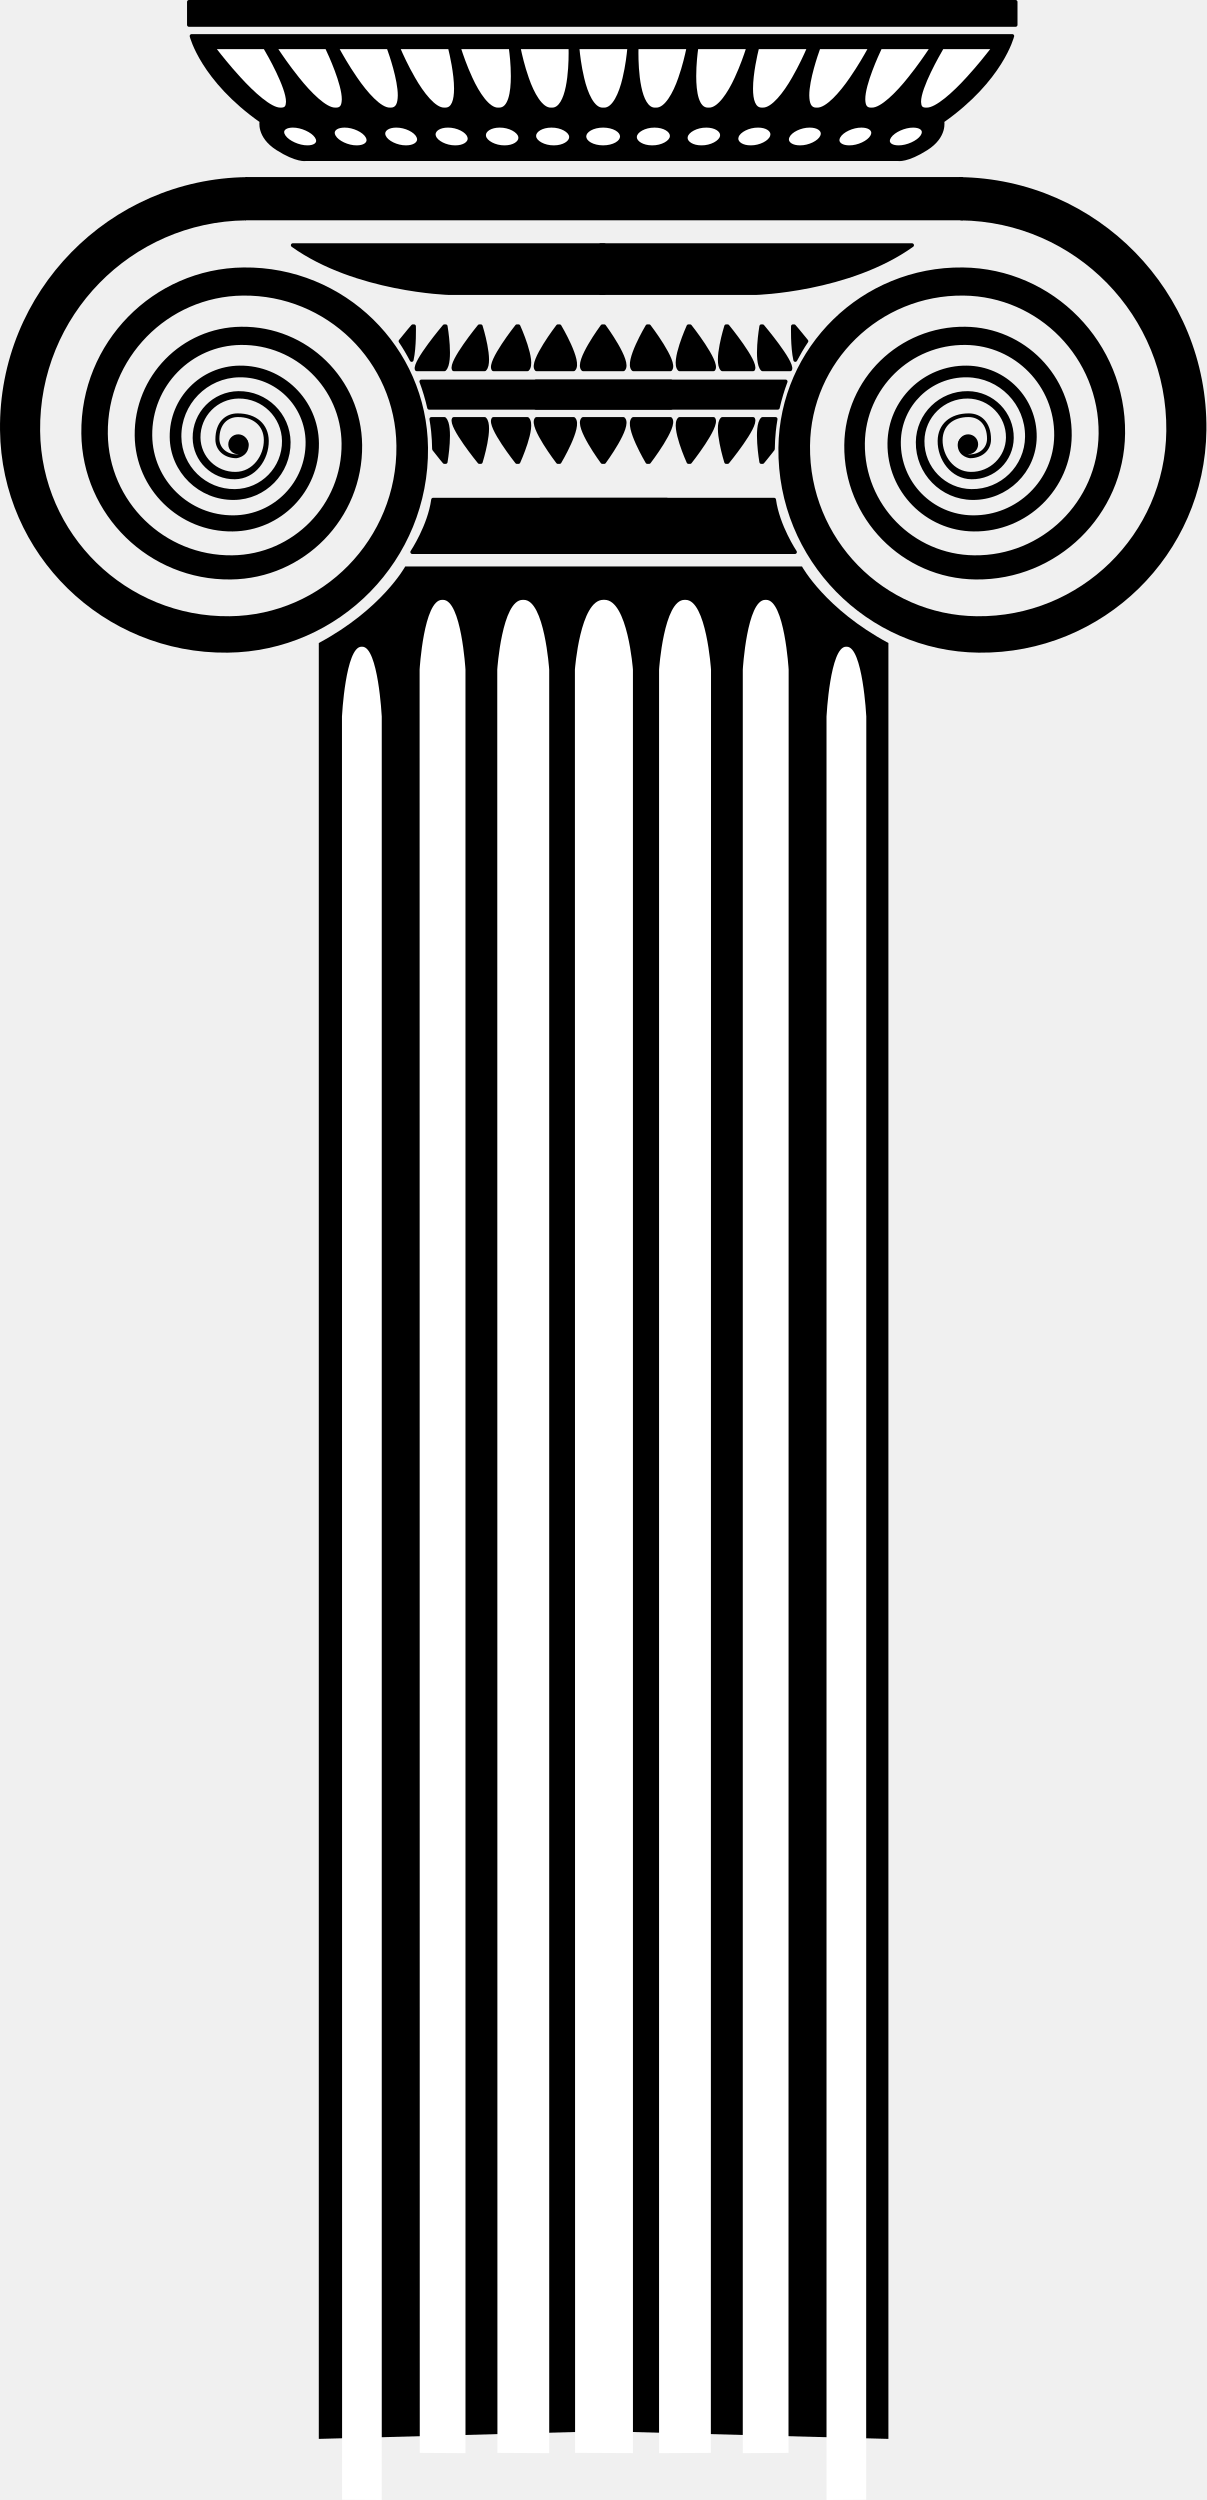
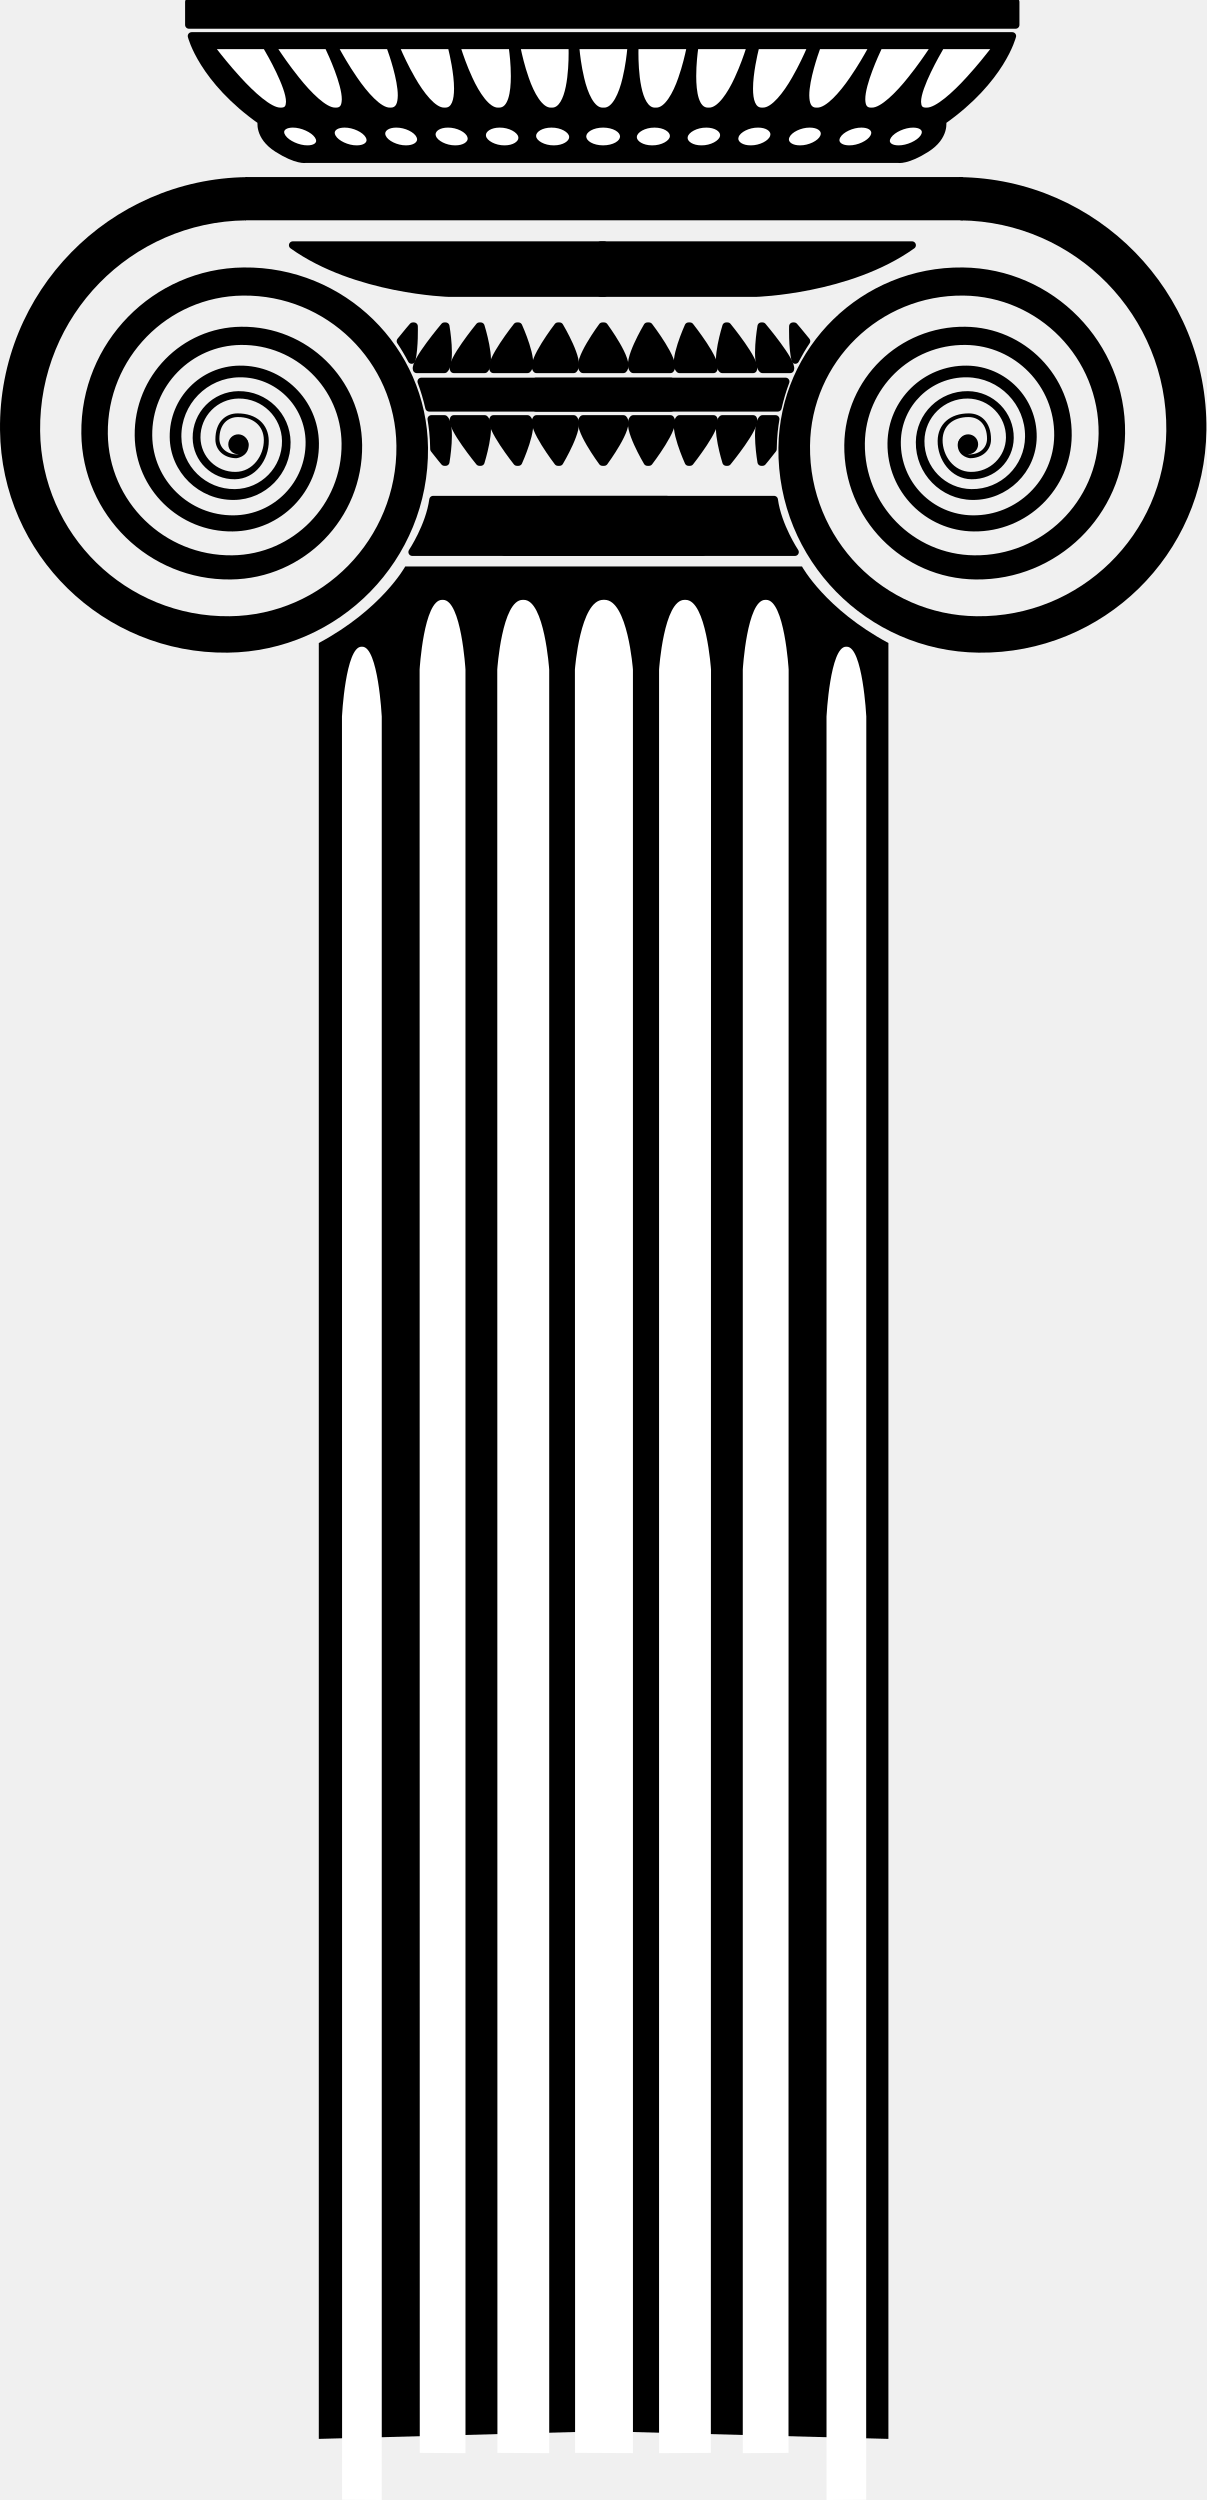
<svg xmlns="http://www.w3.org/2000/svg" enable-background="new 0 0 155.629 322.499" viewBox="0 0 155.629 322.499">
-   <path d="m24.377 0.25h106.63v2.958h-106.63z" stroke="#000" stroke-linecap="round" stroke-linejoin="round" stroke-miterlimit="2.613" stroke-width=".5" />
-   <path d="m130.58 4.649h-105.86s1.369 5.597 9.021 10.963c0 0-0.456 1.94 2.056 3.539s3.654 1.371 3.654 1.371h76.394s1.143 0.228 3.654-1.371 2.056-3.539 2.056-3.539c7.65-5.366 9.02-10.963 9.02-10.963z" stroke="#000" stroke-linecap="round" stroke-linejoin="round" stroke-miterlimit="2.613" stroke-width=".5" />
+   <path d="m24.377 0.25h106.63v2.958h-106.63z" stroke="#000" stroke-linecap="round" stroke-linejoin="round" strokeMiterlimit="2.613" strokeWidth=".5" />
+   <path d="m130.58 4.649h-105.86s1.369 5.597 9.021 10.963c0 0-0.456 1.94 2.056 3.539s3.654 1.371 3.654 1.371h76.394s1.143 0.228 3.654-1.371 2.056-3.539 2.056-3.539c7.65-5.366 9.02-10.963 9.02-10.963z" stroke="#000" stroke-linecap="round" stroke-linejoin="round" strokeMiterlimit="2.613" strokeWidth=".5" />
  <path d="m77.902,13.883c1.079.057 1.949-1.828 2.409-3.825 .378-1.566.548-3.135.602-3.718h-6.157c.054.583.224,2.152.602,3.718 .46,1.997 1.33,3.882 2.41,3.825h.134z" fill="#fff" />
  <path d="m68.211,10.036c.682,1.993 1.772,3.898 2.865,3.845h.136c.857.036 1.461-1.144 1.773-2.705 .316-1.538.368-3.342.368-4.321 0-.218-.002-.394-.005-.519h-6.154c.125.603.47,2.152 1.017,3.7z" fill="#fff" />
  <path d="m60.935,10.016c.907,1.993 2.219,3.913 3.324,3.867l.136-.003c.554.003.918-.419 1.175-1.204 .245-.771.329-1.828.329-2.859 0-1.513-.175-2.971-.243-3.478h-6.146c.199.619.714,2.149 1.425,3.677z" fill="#fff" />
  <path d="m53.531,9.999c1.127,1.991 2.665,3.926 3.782,3.882h.135c.418-.008.657-.213.854-.649 .188-.433.27-1.077.27-1.793 0-1.961-.578-4.445-.741-5.102h-6.134c.274.632.957,2.147 1.834,3.662z" fill="#fff" />
  <path d="m46.059,9.984c1.353,1.991 3.117,3.938 4.242,3.897h.136c.623-.003.86-.539.878-1.572 .003-2.02-1.117-5.256-1.378-5.971h-6.117c.353.643 1.2,2.144 2.239,3.646z" fill="#fff" />
  <path d="m38.549,9.97c1.578,1.994 3.567,3.948 4.701,3.911h.136c.519-.012.677-.319.706-1.063 .01-1.938-1.74-5.748-2.091-6.48h-6.093c.431.651 1.442,2.141 2.641,3.632z" fill="#fff" />
  <path d="m31.016,9.961c1.804,1.991 4.018,3.956 5.161,3.92h.136c.449-.023.547-.198.58-.743 .018-1.81-2.42-6.077-2.852-6.801h-6.066c.509.659 1.681,2.141 3.041,3.624z" fill="#fff" />
  <path d="m84.636,13.881c1.092.053 2.184-1.852 2.866-3.845 .546-1.548.892-3.096 1.017-3.699h-6.157c-.003.125-.005.301-.005.519 0,.981.051,2.783.368,4.321 .311,1.562.916,2.74 1.776,2.705h.135v-.001z" fill="#fff" />
  <path d="m89.812,9.818c0,1.031.083,2.088.329,2.859 .257.782.62,1.206 1.177,1.205h.136c1.104.047 2.417-1.873 3.323-3.866 .712-1.528 1.229-3.059 1.428-3.677h-6.146c-.07.507-.247,1.966-.247,3.479z" fill="#fff" />
  <path d="m97.14,11.438c-.003.716.078,1.362.268,1.793 .197.436.437.642.856.649h.134c1.117.044 2.654-1.89 3.783-3.883 .877-1.516 1.562-3.03 1.836-3.661h-6.135c-.16.656-.744,3.141-.742,5.102z" fill="#fff" />
  <path d="m104.396,12.308c.019,1.036.252,1.573.88,1.575h.135c1.125.04 2.89-1.907 4.242-3.9 1.038-1.502 1.888-3.002 2.239-3.644h-6.114c-.256.713-1.386,3.95-1.382,5.969z" fill="#fff" />
  <path d="m111.62,12.819c.027.743.184,1.051.707,1.063h.135c1.135.037 3.124-1.92 4.7-3.911 1.2-1.491 2.213-2.982 2.644-3.633h-6.093c-.345.735-2.105,4.542-2.093,6.481z" fill="#fff" />
  <path d="m118.816,13.14c.033.546.129.718.584.742h.135c1.143.036 3.359-1.928 5.16-3.921 1.36-1.482 2.533-2.964 3.044-3.623h-6.064c-.423.728-2.876,4.991-2.859,6.802z" fill="#fff" />
  <path d="m76.216,16.832c-.398.228-.595.511-.592.774s.193.547.592.776c.392.224.958.369 1.589.369s1.197-.146 1.59-.369c.397-.229.594-.512.591-.776s-.193-.546-.591-.774c-.393-.225-.962-.372-1.59-.372s-1.198.147-1.589.372z" fill="#fff" />
  <path d="m71.133,16.461c-1.199,0-1.974.562-1.976,1.052 0,.017.002.039.006.068 .028.548 1.044,1.184 2.286,1.172 1.193-.002 1.972-.566 1.974-1.056 0-.028 0-.049-.004-.065-.027-.549-1.044-1.185-2.286-1.171" fill="#fff" />
  <path d="m64.46,16.461c-1.115,0-1.777.503-1.778.957 0,.043.005.09.015.139 .104.576 1.19,1.208 2.396,1.196 1.111-.002 1.774-.509 1.779-.958-.002-.049-.006-.094-.016-.14-.102-.572-1.19-1.207-2.396-1.194" fill="#fff" />
  <path d="m57.789,16.461c-1.038,0-1.595.448-1.598.862 0,.062.012.133.04.211 .182.603 1.334,1.23 2.505,1.219 1.03-.002 1.594-.454 1.596-.863-.002-.067-.012-.137-.037-.212-.183-.6-1.337-1.23-2.506-1.217" fill="#fff" />
  <path d="m51.117,16.46c-.958.004-1.424.395-1.424.767 0,.083.019.178.07.286 .266.627 1.479,1.25 2.617,1.239 .955-.004 1.423-.396 1.426-.765-.003-.086-.021-.181-.071-.288-.267-.627-1.479-1.249-2.618-1.237" fill="#fff" />
  <path d="m44.447,16.46c-.886.008-1.268.345-1.268.67 0,.103.031.224.114.367 .356.648 1.626,1.268 2.73,1.256 .876-.006 1.262-.349 1.264-.672 0-.104-.031-.224-.112-.363-.353-.649-1.624-1.267-2.728-1.258" fill="#fff" />
  <path d="m40.621,17.732c-.449-.667-1.774-1.28-2.847-1.272-.808.01-1.118.299-1.12.579 0,.114.047.264.169.44 .448.668 1.772,1.282 2.846,1.273 .802-.008 1.114-.302 1.116-.58 0-.115-.043-.264-.164-.44" fill="#fff" />
  <path d="m84.442,16.461c-1.241-.012-2.26.623-2.287,1.177-.004.022-.006.042-.006.059 .002.491.777,1.054 1.978,1.056 1.241.012 2.258-.623 2.285-1.169 .002-.022.004-.043.004-.071-.004-.49-.78-1.05-1.974-1.052" fill="#fff" />
  <path d="m91.114,16.462c-1.206-.014-2.293.619-2.396,1.198-.012.047-.016.091-.018.134 .004.451.666.958 1.783.958 1.204.014 2.292-.619 2.393-1.192 .012-.047.016-.095.016-.142-.002-.454-.664-.956-1.778-.956" fill="#fff" />
  <path d="m97.786,16.461c-1.17-.012-2.322.615-2.506,1.219-.027.077-.04.146-.04.209 .003.412.562.863 1.6.863 1.168.012 2.322-.615 2.505-1.219 .026-.075.035-.146.038-.211-.003-.414-.565-.861-1.597-.861" fill="#fff" />
  <path d="m104.458,16.461c-1.138-.011-2.351.612-2.619,1.24-.05.106-.071.203-.071.286 .002.369.468.762 1.428.766 1.137.011 2.35-.612 2.616-1.238 .05-.106.069-.204.069-.29-.002-.371-.47-.76-1.423-.764" fill="#fff" />
  <path d="m111.129,16.461c-1.104-.01-2.374.608-2.731,1.258-.081.14-.113.261-.113.361 .002.324.386.666 1.267.672 1.104.012 2.374-.608 2.73-1.257 .08-.14.112-.262.112-.366-.002-.325-.387-.663-1.265-.668" fill="#fff" />
  <path d="m114.955,17.734c-.122.174-.168.324-.168.437 .002.281.311.572 1.12.582 1.07.01 2.397-.605 2.845-1.271 .12-.176.165-.326.165-.441-.001-.281-.314-.569-1.116-.579-1.071-.009-2.398.605-2.846,1.271" fill="#fff" />
  <path d="m30.877,56.152c0,0 1.145.156.988,1.248s-1.299,1.215-1.299,1.215c-1.303,0-2.264-.838-2.264-2.021 0-1.846 1.065-2.793 2.39-2.793 2.006,0 3.321,1.146 3.343,2.95 .022,2.004-1.415,4.101-3.643,4.124-2.475.029-4.502-1.953-4.531-4.428-.03-2.748 2.174-5.004 4.922-5.035 3.055-.033 5.559,2.415 5.594,5.469 .038,3.393-2.682,6.177-6.075,6.215-3.771.043-6.863-2.979-6.905-6.75-.047-4.189 3.311-7.625 7.5-7.674 4.655-.053 8.473,3.68 8.525,8.335 .059,5.172-4.086,9.413-9.26,9.472-5.748.066-10.46-4.539-10.525-10.288-.072-6.386 5.045-11.622 11.432-11.694 7.095-.082 12.913,5.606 12.994,12.701 .09,7.885-6.229,14.35-14.113,14.439-8.76.099-15.943-6.922-16.042-15.683-.11-9.733 7.69-17.713 17.423-17.824 10.815-.123 19.684,8.545 19.807,19.36 .137,12.016-9.494,21.868-21.512,22.005-13.352.151-24.299-10.549-24.451-23.9-.169-14.836 11.721-26.999 26.555-27.168l.172-5.579c-17.82.203-32.104,14.813-31.9,32.635 .182,16.038 13.332,28.893 29.371,28.71 14.436-.164 26.004-11.999 25.84-26.434-.147-12.991-10.8-23.403-23.791-23.256-11.691.134-21.062,9.719-20.93,21.411 .119,10.523 8.747,18.957 19.27,18.838 9.472-.107 17.062-7.873 16.954-17.344-.098-8.523-7.087-15.355-15.609-15.258-7.671.087-13.819,6.377-13.731,14.048 .078,6.905 5.738,12.438 12.643,12.358 6.215-.07 11.193-5.165 11.123-11.378-.063-5.593-4.648-10.075-10.24-10.012-5.033.058-9.066,4.185-9.01,9.217 .051,4.53 3.765,8.161 8.295,8.109 4.077-.046 7.344-3.39 7.298-7.466-.042-3.668-3.05-6.609-6.72-6.568-3.301.037-5.948,2.746-5.911,6.048 .034,2.972 2.47,5.354 5.442,5.319 2.676-.029 4.402-2.548 4.375-4.955-.025-2.167-1.605-3.543-4.015-3.543-1.591,0-2.87,1.137-2.87,3.354 0,1.422 1.154,2.429 2.718,2.429 0,0 1.374-.146 1.562-1.459s-1.189-1.499-1.189-1.499z" />
  <path d="m32.021 57.315a1.286 1.286 0 1 0 -2.572 0 1.286 1.286 0 1 0 2.572 0" />
  <path d="m124.752,56.152c0,0-1.145.156-.988,1.248s1.299,1.215 1.299,1.215c1.303,0 2.264-.838 2.264-2.021 0-1.846-1.065-2.793-2.39-2.793-2.006,0-3.321,1.146-3.343,2.95-.022,2.004 1.415,4.101 3.643,4.124 2.475.029 4.502-1.953 4.531-4.428 .03-2.748-2.174-5.004-4.922-5.035-3.055-.033-5.559,2.415-5.594,5.469-.038,3.393 2.682,6.177 6.075,6.215 3.771.043 6.863-2.979 6.905-6.75 .047-4.189-3.311-7.625-7.5-7.674-4.655-.053-8.473,3.68-8.525,8.335-.059,5.172 4.086,9.413 9.26,9.472 5.748.066 10.46-4.539 10.525-10.288 .072-6.386-5.045-11.622-11.432-11.694-7.095-.082-12.913,5.606-12.994,12.701-.09,7.885 6.229,14.35 14.113,14.439 8.76.099 15.943-6.922 16.042-15.683 .11-9.733-7.69-17.713-17.423-17.824-10.815-.123-19.684,8.545-19.807,19.36-.137,12.016 9.494,21.868 21.512,22.005 13.352.151 24.299-10.549 24.451-23.9 .168-14.836-11.723-26.999-26.557-27.168l-.172-5.579c17.82.203 32.104,14.813 31.9,32.635-.182,16.038-13.332,28.893-29.371,28.71-14.436-.164-26.004-11.999-25.84-26.434 .147-12.991 10.8-23.403 23.791-23.256 11.691.134 21.062,9.719 20.93,21.411-.119,10.523-8.747,18.957-19.27,18.838-9.472-.107-17.062-7.873-16.954-17.344 .098-8.523 7.087-15.355 15.609-15.258 7.671.087 13.819,6.377 13.731,14.048-.078,6.905-5.738,12.438-12.643,12.358-6.215-.07-11.193-5.165-11.123-11.378 .063-5.593 4.648-10.075 10.24-10.012 5.033.058 9.066,4.185 9.01,9.217-.051,4.53-3.765,8.161-8.295,8.109-4.077-.046-7.344-3.39-7.298-7.466 .042-3.668 3.05-6.609 6.72-6.568 3.301.037 5.948,2.746 5.911,6.048-.034,2.972-2.47,5.354-5.442,5.319-2.676-.029-4.402-2.548-4.375-4.955 .025-2.167 1.605-3.543 4.015-3.543 1.591,0 2.87,1.137 2.87,3.354 0,1.422-1.154,2.429-2.718,2.429 0,0-1.374-.146-1.562-1.459s1.191-1.499 1.191-1.499z" />
  <path d="m126.18 57.315a1.286 1.286 0 1 0 -2.572 0 1.286 1.286 0 1 0 2.572 0" />
  <path d="m31.658 22.84h92.558v5.578h-92.558z" />
-   <path d="m90.645 71.215h-37.462s2.229-3.338 2.691-6.75h30.146l4.625 6.75z" stroke="#000" stroke-linecap="round" stroke-linejoin="round" stroke-width=".5" />
-   <path d="m65.084 71.215h37.462s-2.229-3.338-2.691-6.75h-30.146l-4.625 6.75z" stroke="#000" stroke-linecap="round" stroke-linejoin="round" stroke-width=".5" />
-   <path d="m37.772 31.632h40.167v6.167h-20s-12-0.333-20.167-6.167z" stroke="#000" stroke-linecap="round" stroke-linejoin="round" stroke-miterlimit="2.613" stroke-width=".5" />
-   <path d="m117.65 31.632h-40.167v6.167h20s12-0.333 20.167-6.167z" stroke="#000" stroke-linecap="round" stroke-linejoin="round" stroke-miterlimit="2.613" stroke-width=".5" />
-   <path d="m77.657 47.632h2.754c0.927-0.923-2.475-5.539-2.475-5.539h-0.23s-3.418 4.616-2.492 5.539h2.443z" stroke="#000" stroke-linecap="round" stroke-linejoin="round" stroke-width=".5" />
-   <path d="m71.46 47.632h2.541c0.93-0.923-1.819-5.539-1.819-5.539h-0.212s-3.538 4.616-2.761 5.539h2.251z" stroke="#000" stroke-linecap="round" stroke-linejoin="round" stroke-width=".5" />
-   <path d="m65.713 47.632h2.326c0.936-0.923-1.16-5.539-1.16-5.539h-0.194s-3.657 4.616-3.031 5.539h2.059z" stroke="#000" stroke-linecap="round" stroke-linejoin="round" stroke-width=".5" />
-   <path d="m60.409 47.632h2.109c0.941-0.923-0.503-5.539-0.503-5.539h-0.175s-3.777 4.616-3.3 5.539h1.869z" stroke="#000" stroke-linecap="round" stroke-linejoin="round" stroke-width=".5" />
-   <path d="m55.437 47.632h1.896c0.946-0.923 0.154-5.539 0.154-5.539h-0.157s-3.897 4.616-3.57 5.539h1.677z" stroke="#000" stroke-linecap="round" stroke-linejoin="round" stroke-width=".5" />
-   <path d="m53.401,42.093h-.14c0,0-.751.863-1.59,1.918 .521.775.997,1.584 1.432,2.419 .377-1.685.298-4.337.298-4.337z" stroke="#000" stroke-linecap="round" stroke-linejoin="round" stroke-width=".5" />
-   <path d="m77.972 54.054h-2.756c-0.926 0.923 2.492 5.539 2.492 5.539h0.23s3.401-4.616 2.475-5.539h-2.441z" stroke="#000" stroke-linecap="round" stroke-linejoin="round" stroke-width=".5" />
-   <path d="m71.75 54.054h-2.541c-0.777 0.923 2.761 5.539 2.761 5.539h0.212s2.749-4.616 1.819-5.539h-2.251z" stroke="#000" stroke-linecap="round" stroke-linejoin="round" stroke-width=".5" />
-   <path d="m65.979 54.054h-2.327c-0.626 0.923 3.031 5.539 3.031 5.539h0.194s2.096-4.616 1.16-5.539h-2.058z" stroke="#000" stroke-linecap="round" stroke-linejoin="round" stroke-width=".5" />
-   <path d="m60.649 54.054h-2.108c-0.478 0.923 3.3 5.539 3.3 5.539h0.175s1.444-4.616 0.503-5.539h-1.87z" stroke="#000" stroke-linecap="round" stroke-linejoin="round" stroke-width=".5" />
-   <path d="m55.995,57.93c.72.934 1.334,1.663 1.334,1.663h.157c0,0 .792-4.616-.154-5.539h-1.678-.007c.087.523.163,1.052.219,1.587 .079.768.118,1.531.129,2.289z" stroke="#000" stroke-linecap="round" stroke-linejoin="round" stroke-width=".5" />
-   <path d="m54.354,49.218c.41,1.089.744,2.216 1.006,3.375h31.205v-3.375h-32.211z" stroke="#000" stroke-linecap="round" stroke-linejoin="round" stroke-width=".5" />
-   <path d="m84.234 47.632h-2.541c-0.93-0.923 1.819-5.539 1.819-5.539h0.212s3.538 4.616 2.761 5.539h-2.251z" stroke="#000" stroke-linecap="round" stroke-linejoin="round" stroke-width=".5" />
-   <path d="m89.981 47.632h-2.326c-0.936-0.923 1.16-5.539 1.16-5.539h0.194s3.657 4.616 3.031 5.539h-2.059z" stroke="#000" stroke-linecap="round" stroke-linejoin="round" stroke-width=".5" />
-   <path d="m95.285 47.632h-2.109c-0.941-0.923 0.503-5.539 0.503-5.539h0.175s3.777 4.616 3.3 5.539h-1.869z" stroke="#000" stroke-linecap="round" stroke-linejoin="round" stroke-width=".5" />
-   <path d="m100.26 47.632h-1.896c-0.946-0.923-0.154-5.539-0.154-5.539h0.157s3.897 4.616 3.57 5.539h-1.677z" stroke="#000" stroke-linecap="round" stroke-linejoin="round" stroke-width=".5" />
-   <path d="m102.293,42.093h.14c0,0 .751.863 1.59,1.918-.521.775-.997,1.584-1.432,2.419-.377-1.685-.298-4.337-.298-4.337z" stroke="#000" stroke-linecap="round" stroke-linejoin="round" stroke-width=".5" />
-   <path d="m83.944 54.054h2.541c0.777 0.923-2.761 5.539-2.761 5.539h-0.212s-2.749-4.616-1.819-5.539h2.251z" stroke="#000" stroke-linecap="round" stroke-linejoin="round" stroke-width=".5" />
-   <path d="m89.716 54.054h2.327c0.626 0.923-3.031 5.539-3.031 5.539h-0.194s-2.096-4.616-1.16-5.539h2.058z" stroke="#000" stroke-linecap="round" stroke-linejoin="round" stroke-width=".5" />
-   <path d="m95.045 54.054h2.108c0.478 0.923-3.3 5.539-3.3 5.539h-0.175s-1.444-4.616-0.503-5.539h1.87z" stroke="#000" stroke-linecap="round" stroke-linejoin="round" stroke-width=".5" />
-   <path d="m99.699,57.93c-.72.934-1.334,1.663-1.334,1.663h-.157c0,0-.792-4.616.154-5.539h1.678 .007c-.087.523-.163,1.052-.219,1.587-.079.768-.118,1.531-.129,2.289z" stroke="#000" stroke-linecap="round" stroke-linejoin="round" stroke-width=".5" />
-   <path d="m101.341,49.218c-.41,1.089-.744,2.216-1.006,3.375h-31.205v-3.375h32.211z" stroke="#000" stroke-linecap="round" stroke-linejoin="round" stroke-width=".5" />
+   <path d="m90.645 71.215h-37.462s2.229-3.338 2.691-6.75h30.146l4.625 6.75z" stroke="#000" stroke-linecap="round" stroke-linejoin="round" strokeWidth=".5" />
+   <path d="m65.084 71.215h37.462s-2.229-3.338-2.691-6.75h-30.146l-4.625 6.75z" stroke="#000" stroke-linecap="round" stroke-linejoin="round" strokeWidth=".5" />
+   <path d="m37.772 31.632h40.167v6.167h-20s-12-0.333-20.167-6.167z" stroke="#000" stroke-linecap="round" stroke-linejoin="round" strokeMiterlimit="2.613" strokeWidth=".5" />
+   <path d="m117.65 31.632h-40.167v6.167h20s12-0.333 20.167-6.167z" stroke="#000" stroke-linecap="round" stroke-linejoin="round" strokeMiterlimit="2.613" strokeWidth=".5" />
+   <path d="m77.657 47.632h2.754c0.927-0.923-2.475-5.539-2.475-5.539h-0.23s-3.418 4.616-2.492 5.539h2.443z" stroke="#000" stroke-linecap="round" stroke-linejoin="round" strokeWidth=".5" />
+   <path d="m71.46 47.632h2.541c0.93-0.923-1.819-5.539-1.819-5.539h-0.212s-3.538 4.616-2.761 5.539h2.251z" stroke="#000" stroke-linecap="round" stroke-linejoin="round" strokeWidth=".5" />
+   <path d="m65.713 47.632h2.326c0.936-0.923-1.16-5.539-1.16-5.539h-0.194s-3.657 4.616-3.031 5.539h2.059z" stroke="#000" stroke-linecap="round" stroke-linejoin="round" strokeWidth=".5" />
+   <path d="m60.409 47.632h2.109c0.941-0.923-0.503-5.539-0.503-5.539h-0.175s-3.777 4.616-3.3 5.539h1.869z" stroke="#000" stroke-linecap="round" stroke-linejoin="round" strokeWidth=".5" />
+   <path d="m55.437 47.632h1.896c0.946-0.923 0.154-5.539 0.154-5.539h-0.157s-3.897 4.616-3.57 5.539h1.677z" stroke="#000" stroke-linecap="round" stroke-linejoin="round" strokeWidth=".5" />
+   <path d="m53.401,42.093h-.14c0,0-.751.863-1.59,1.918 .521.775.997,1.584 1.432,2.419 .377-1.685.298-4.337.298-4.337z" stroke="#000" stroke-linecap="round" stroke-linejoin="round" strokeWidth=".5" />
+   <path d="m77.972 54.054h-2.756c-0.926 0.923 2.492 5.539 2.492 5.539h0.23s3.401-4.616 2.475-5.539h-2.441z" stroke="#000" stroke-linecap="round" stroke-linejoin="round" strokeWidth=".5" />
+   <path d="m71.75 54.054h-2.541c-0.777 0.923 2.761 5.539 2.761 5.539h0.212s2.749-4.616 1.819-5.539h-2.251z" stroke="#000" stroke-linecap="round" stroke-linejoin="round" strokeWidth=".5" />
+   <path d="m65.979 54.054h-2.327c-0.626 0.923 3.031 5.539 3.031 5.539h0.194s2.096-4.616 1.16-5.539h-2.058z" stroke="#000" stroke-linecap="round" stroke-linejoin="round" strokeWidth=".5" />
+   <path d="m60.649 54.054h-2.108c-0.478 0.923 3.3 5.539 3.3 5.539h0.175s1.444-4.616 0.503-5.539h-1.87z" stroke="#000" stroke-linecap="round" stroke-linejoin="round" strokeWidth=".5" />
+   <path d="m55.995,57.93c.72.934 1.334,1.663 1.334,1.663h.157c0,0 .792-4.616-.154-5.539h-1.678-.007c.087.523.163,1.052.219,1.587 .079.768.118,1.531.129,2.289z" stroke="#000" stroke-linecap="round" stroke-linejoin="round" strokeWidth=".5" />
+   <path d="m54.354,49.218c.41,1.089.744,2.216 1.006,3.375h31.205v-3.375h-32.211z" stroke="#000" stroke-linecap="round" stroke-linejoin="round" strokeWidth=".5" />
+   <path d="m84.234 47.632h-2.541c-0.93-0.923 1.819-5.539 1.819-5.539h0.212s3.538 4.616 2.761 5.539h-2.251z" stroke="#000" stroke-linecap="round" stroke-linejoin="round" strokeWidth=".5" />
+   <path d="m89.981 47.632h-2.326c-0.936-0.923 1.16-5.539 1.16-5.539h0.194s3.657 4.616 3.031 5.539h-2.059z" stroke="#000" stroke-linecap="round" stroke-linejoin="round" strokeWidth=".5" />
+   <path d="m95.285 47.632h-2.109c-0.941-0.923 0.503-5.539 0.503-5.539h0.175s3.777 4.616 3.3 5.539h-1.869z" stroke="#000" stroke-linecap="round" stroke-linejoin="round" strokeWidth=".5" />
+   <path d="m100.26 47.632h-1.896c-0.946-0.923-0.154-5.539-0.154-5.539h0.157s3.897 4.616 3.57 5.539h-1.677z" stroke="#000" stroke-linecap="round" stroke-linejoin="round" strokeWidth=".5" />
+   <path d="m102.293,42.093h.14c0,0 .751.863 1.59,1.918-.521.775-.997,1.584-1.432,2.419-.377-1.685-.298-4.337-.298-4.337z" stroke="#000" stroke-linecap="round" stroke-linejoin="round" strokeWidth=".5" />
+   <path d="m83.944 54.054h2.541c0.777 0.923-2.761 5.539-2.761 5.539h-0.212s-2.749-4.616-1.819-5.539h2.251z" stroke="#000" stroke-linecap="round" stroke-linejoin="round" strokeWidth=".5" />
+   <path d="m89.716 54.054h2.327c0.626 0.923-3.031 5.539-3.031 5.539h-0.194s-2.096-4.616-1.16-5.539h2.058z" stroke="#000" stroke-linecap="round" stroke-linejoin="round" strokeWidth=".5" />
+   <path d="m95.045 54.054h2.108c0.478 0.923-3.3 5.539-3.3 5.539h-0.175s-1.444-4.616-0.503-5.539h1.87z" stroke="#000" stroke-linecap="round" stroke-linejoin="round" strokeWidth=".5" />
+   <path d="m99.699,57.93c-.72.934-1.334,1.663-1.334,1.663h-.157c0,0-.792-4.616.154-5.539h1.678 .007c-.087.523-.163,1.052-.219,1.587-.079.768-.118,1.531-.129,2.289z" stroke="#000" stroke-linecap="round" stroke-linejoin="round" strokeWidth=".5" />
+   <path d="m101.341,49.218c-.41,1.089-.744,2.216-1.006,3.375h-31.205v-3.375h32.211z" stroke="#000" stroke-linecap="round" stroke-linejoin="round" strokeWidth=".5" />
  <path d="m103.46 73.078h-51.189s-2.991 5.497-11.146 9.869v231.67l36.479-0.981h0.521l36.479 0.981v-231.67c-8.153-4.372-11.144-9.869-11.144-9.869z" />
  <path d="m81.65 316.45-7.464-0.034-0.023-230.04s0.667-9 3.667-9h0.151c3 0 3.667 9 3.667 9l2e-3 230.07z" fill="#fff" />
  <path d="m70.847 86.385 2e-3 230.07-6.682-0.034-0.021-230.04s0.597-9 3.282-9h0.136c2.686 0 3.283 9 3.283 9z" fill="#fff" />
  <path d="m60.046 86.385 2e-3 230.07-5.898-0.034-0.02-230.04s0.527-9 2.898-9h0.12c2.372 0 2.898 9 2.898 9z" fill="#fff" />
  <path d="m49.246 322.5-5.116-0.034-0.016-230.04s0.457-9 2.514-9h0.104c2.057 0 2.514 9 2.514 9v230.07z" fill="#fff" />
  <path d="m85.02 86.385-2e-3 230.07 6.682-0.034 0.02-230.04s-0.597-9-3.282-9h-0.136c-2.686 0-3.282 9-3.282 9z" fill="#fff" />
  <path d="m95.82 86.385-2e-3 230.07 5.898-0.034 0.02-230.04s-0.527-9-2.898-9h-0.12c-2.371 0-2.898 9-2.898 9z" fill="#fff" />
  <path d="m106.62 322.5 5.116-0.034 0.016-230.04s-0.457-9-2.514-9h-0.104c-2.057 0-2.514 9-2.514 9v230.07z" fill="#fff" />
</svg>
